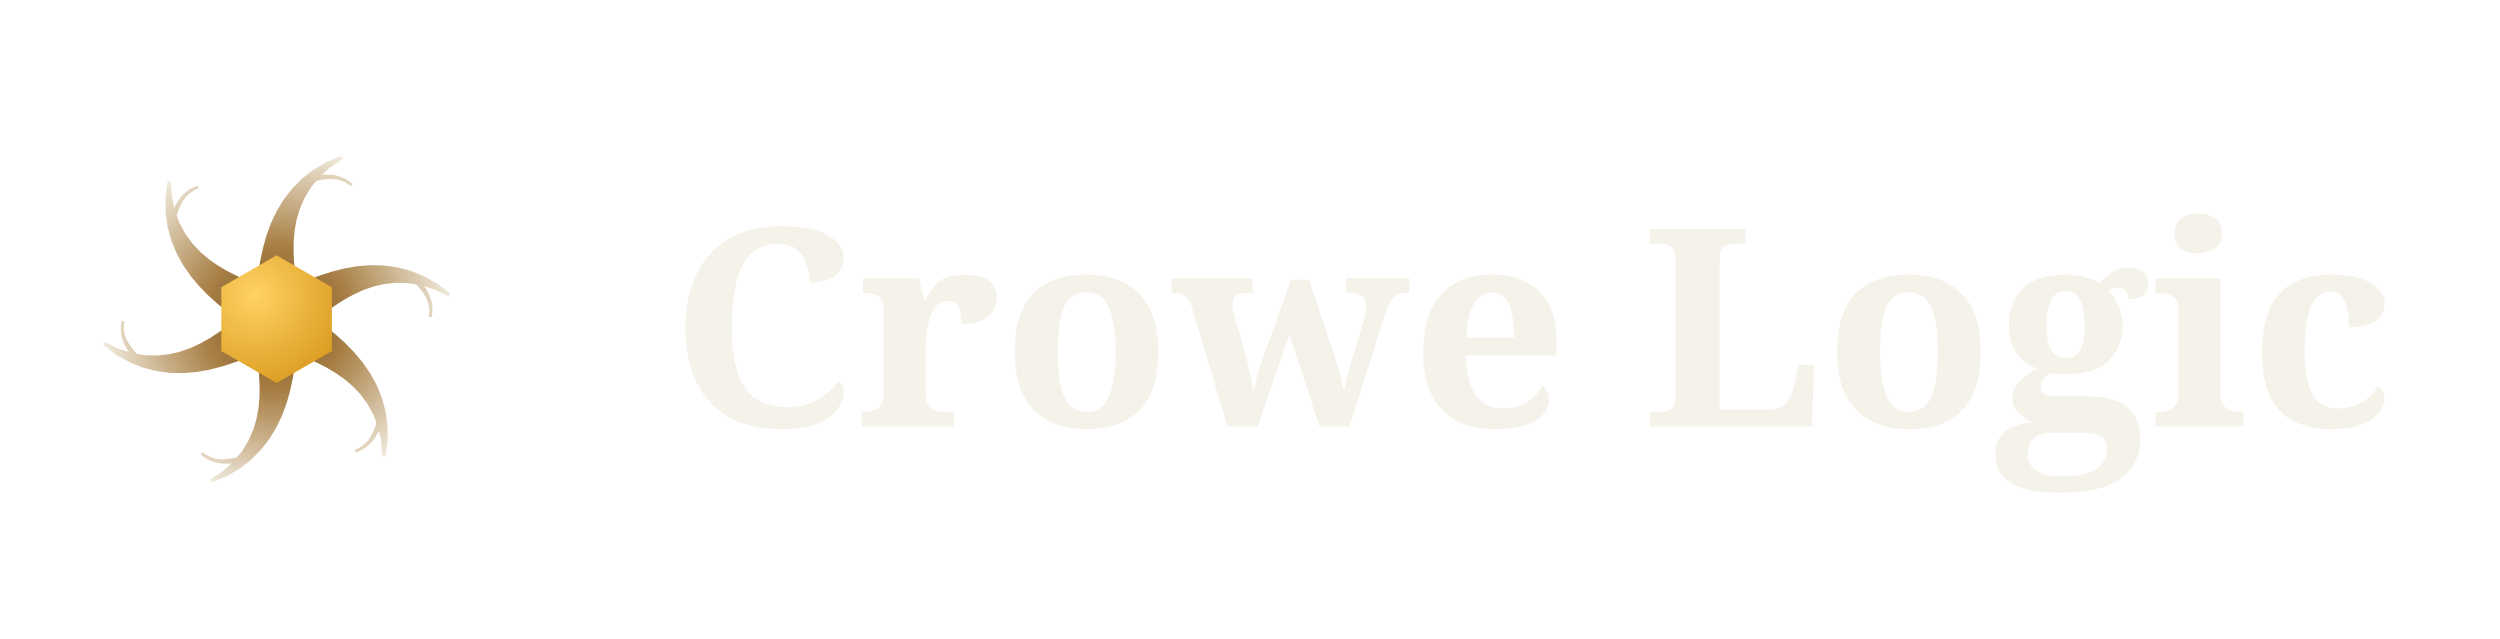
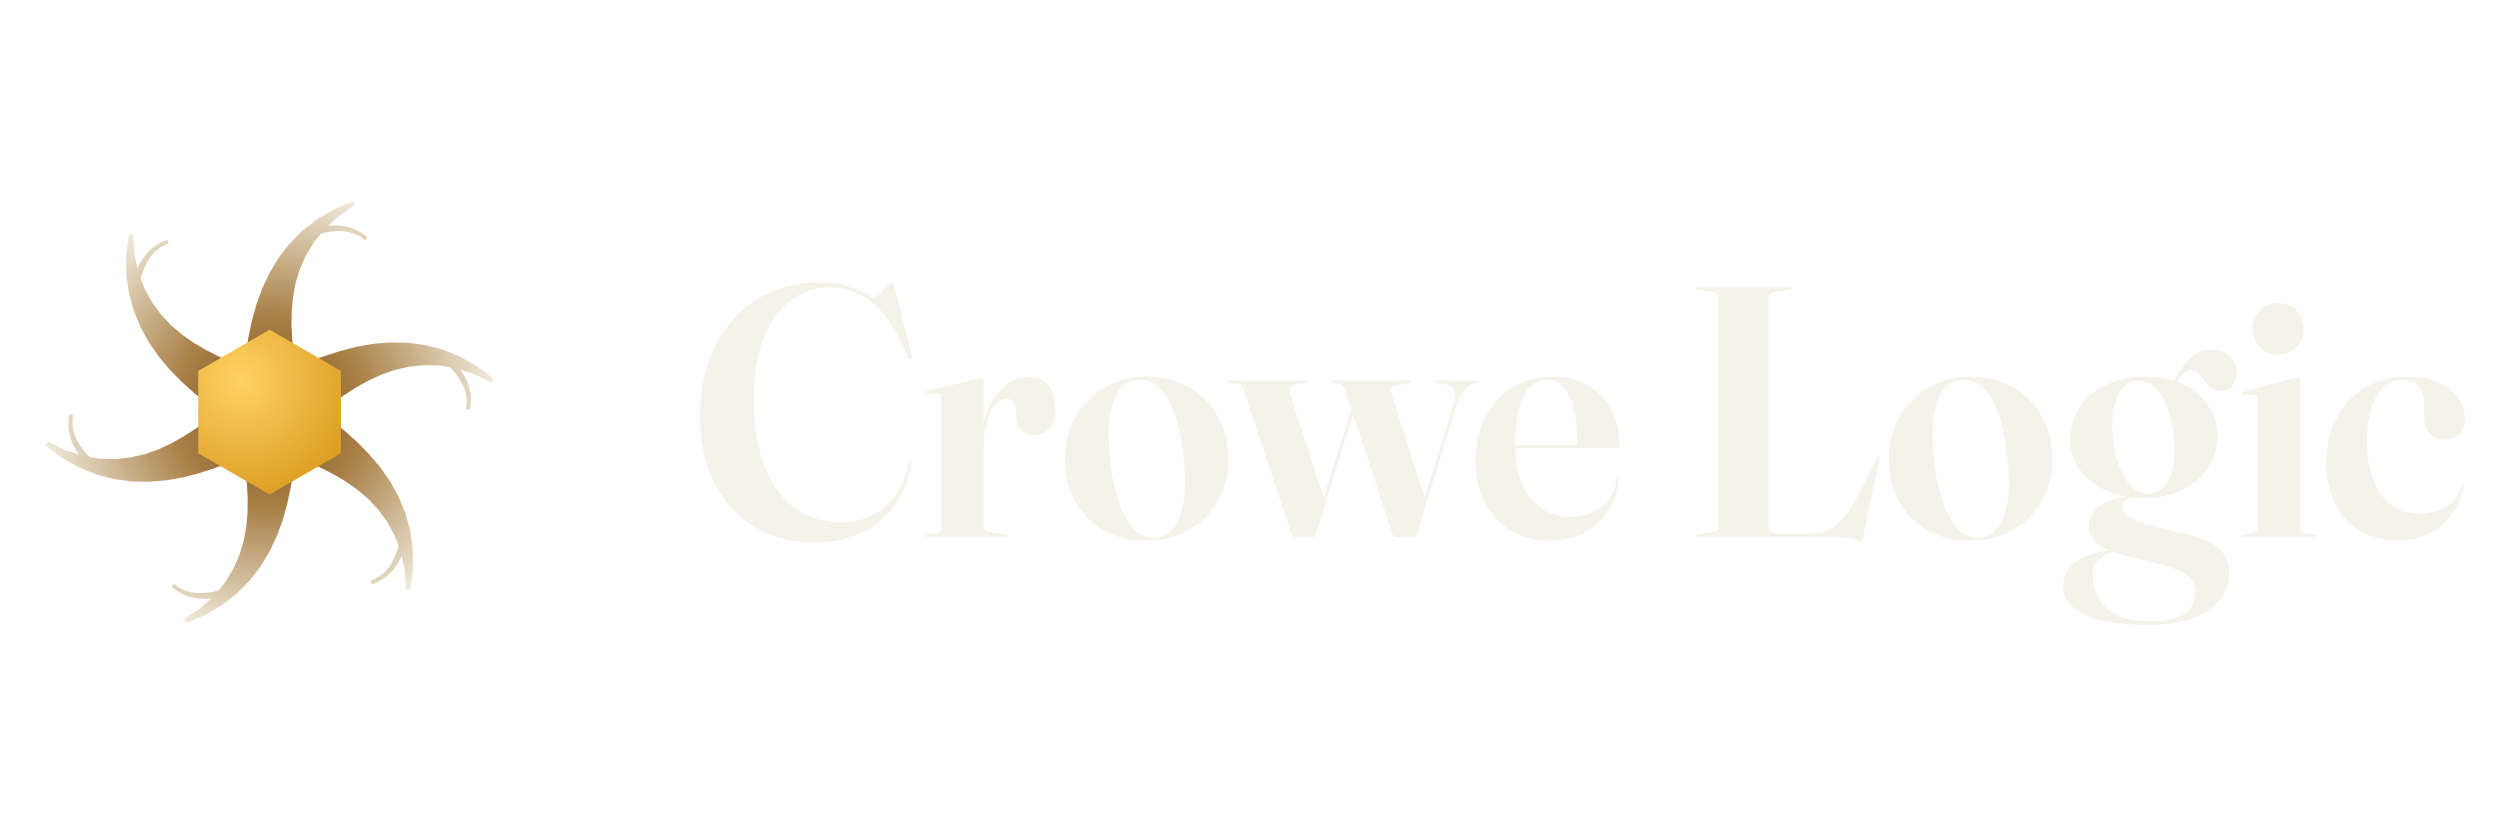
- <svg xmlns="http://www.w3.org/2000/svg" viewBox="0 0 470 120">
-   <g transform="translate(4 12) scale(0.8)">
+ <svg xmlns="http://www.w3.org/2000/svg" viewBox="0 0 364 120">
+   <g transform="translate(39.256 60) scale(0.8) translate(-60 -60)">
    <defs>
      <radialGradient id="ld-hy" gradientUnits="userSpaceOnUse" cx="60" cy="60" r="41">
        <stop offset="0.10" stop-color="#7E5A2A" />
        <stop offset="0.42" stop-color="#A87F45" />
        <stop offset="1" stop-color="#F0EADC" />
      </radialGradient>
      <radialGradient id="ld-co" gradientUnits="userSpaceOnUse" cx="54.9" cy="54.3" r="23.25">
        <stop offset="0" stop-color="#FFD264" />
        <stop offset="1" stop-color="#DA9A1E" />
      </radialGradient>
    </defs>
    <polygon points="64.70,52.05 64.37,49.36 64.12,46.76 63.99,44.19 64.02,41.64 64.25,39.09 64.72,36.55 65.49,34.01 66.60,31.48 68.11,29.00 70.07,26.61 72.53,24.37 75.55,22.34 75.17,21.63 71.72,23.08 68.64,24.90 65.93,27.02 63.59,29.39 61.61,31.96 59.98,34.68 58.65,37.50 57.60,40.39 56.79,43.32 56.17,46.24 55.69,49.14 55.30,51.95" fill="url(#ld-hy)" />
    <polygon points="67.95,27.83 68.75,27.63 69.54,27.45 70.33,27.29 71.11,27.16 71.90,27.08 72.70,27.05 73.49,27.09 74.29,27.21 75.09,27.43 75.88,27.74 76.66,28.17 77.42,28.74 77.83,28.23 77.06,27.58 76.23,27.06 75.38,26.65 74.50,26.35 73.62,26.16 72.74,26.05 71.87,26.02 71.01,26.05 70.15,26.13 69.32,26.24 68.49,26.37 67.67,26.52" fill="url(#ld-hy)" />
    <polygon points="69.24,60.09 71.40,58.47 73.52,56.95 75.68,55.55 77.91,54.30 80.23,53.22 82.67,52.36 85.25,51.76 87.99,51.46 90.90,51.52 93.95,52.03 97.13,53.04 100.39,54.63 100.81,53.95 97.83,51.69 94.72,49.93 91.53,48.64 88.31,47.80 85.09,47.38 81.92,47.32 78.81,47.58 75.78,48.12 72.84,48.88 70.00,49.80 67.25,50.83 64.62,51.91" fill="url(#ld-hy)" />
    <polygon points="91.83,50.80 92.40,51.39 92.96,51.98 93.49,52.59 94.00,53.20 94.46,53.85 94.88,54.52 95.25,55.23 95.54,55.99 95.75,56.78 95.88,57.62 95.89,58.51 95.78,59.46 96.43,59.55 96.60,58.57 96.65,57.59 96.57,56.64 96.39,55.74 96.12,54.88 95.77,54.06 95.36,53.29 94.91,52.56 94.41,51.86 93.90,51.19 93.37,50.54 92.83,49.90" fill="url(#ld-hy)" />
    <polygon points="64.54,68.05 67.03,69.10 69.41,70.19 71.70,71.36 73.89,72.66 75.98,74.13 77.95,75.81 79.77,77.75 81.40,79.97 82.79,82.52 83.88,85.42 84.59,88.67 84.84,92.30 85.64,92.32 86.11,88.61 86.08,85.03 85.60,81.62 84.72,78.42 83.48,75.42 81.94,72.64 80.16,70.08 78.18,67.73 76.05,65.56 73.83,63.56 71.56,61.70 69.32,59.95" fill="url(#ld-hy)" />
    <polygon points="83.88,82.97 83.66,83.76 83.42,84.54 83.17,85.30 82.88,86.05 82.56,86.77 82.19,87.47 81.75,88.14 81.25,88.77 80.66,89.36 80.00,89.88 79.24,90.34 78.36,90.72 78.60,91.33 79.54,90.98 80.41,90.53 81.19,89.99 81.89,89.38 82.50,88.72 83.03,88.01 83.49,87.27 83.90,86.51 84.26,85.73 84.58,84.95 84.88,84.16 85.16,83.38" fill="url(#ld-hy)" />
    <polygon points="55.30,67.95 55.63,70.64 55.88,73.24 56.01,75.81 55.98,78.36 55.75,80.91 55.28,83.45 54.51,85.99 53.40,88.52 51.89,91.00 49.93,93.39 47.47,95.63 44.45,97.66 44.83,98.37 48.28,96.92 51.36,95.10 54.07,92.98 56.41,90.61 58.39,88.04 60.02,85.32 61.35,82.50 62.40,79.61 63.21,76.68 63.83,73.76 64.31,70.86 64.70,68.05" fill="url(#ld-hy)" />
    <polygon points="52.05,92.17 51.25,92.37 50.46,92.55 49.67,92.71 48.89,92.84 48.10,92.92 47.30,92.95 46.51,92.91 45.71,92.79 44.91,92.57 44.12,92.26 43.34,91.83 42.58,91.26 42.17,91.77 42.94,92.42 43.77,92.94 44.62,93.35 45.50,93.65 46.38,93.84 47.26,93.95 48.13,93.98 48.99,93.95 49.85,93.87 50.68,93.76 51.51,93.63 52.33,93.48" fill="url(#ld-hy)" />
    <polygon points="50.76,59.91 48.60,61.53 46.48,63.05 44.32,64.45 42.09,65.70 39.77,66.78 37.33,67.64 34.75,68.24 32.01,68.54 29.10,68.48 26.05,67.97 22.87,66.96 19.61,65.37 19.19,66.05 22.17,68.31 25.28,70.07 28.47,71.36 31.69,72.20 34.91,72.62 38.08,72.68 41.19,72.42 44.22,71.88 47.16,71.12 50.00,70.20 52.75,69.17 55.38,68.09" fill="url(#ld-hy)" />
    <polygon points="28.17,69.20 27.60,68.61 27.04,68.02 26.51,67.41 26.00,66.80 25.54,66.15 25.12,65.48 24.75,64.77 24.46,64.01 24.25,63.22 24.12,62.38 24.11,61.49 24.22,60.54 23.57,60.45 23.40,61.43 23.35,62.41 23.43,63.36 23.61,64.26 23.88,65.12 24.23,65.94 24.64,66.71 25.09,67.44 25.59,68.14 26.10,68.81 26.63,69.46 27.17,70.10" fill="url(#ld-hy)" />
    <polygon points="55.46,51.95 52.97,50.90 50.59,49.81 48.30,48.64 46.11,47.34 44.02,45.87 42.05,44.19 40.23,42.25 38.60,40.03 37.21,37.48 36.12,34.58 35.41,31.33 35.16,27.70 34.36,27.68 33.89,31.39 33.92,34.97 34.40,38.38 35.28,41.58 36.52,44.58 38.06,47.36 39.84,49.92 41.82,52.27 43.95,54.44 46.17,56.44 48.44,58.30 50.68,60.05" fill="url(#ld-hy)" />
    <polygon points="36.12,37.03 36.34,36.24 36.58,35.46 36.83,34.70 37.12,33.95 37.44,33.23 37.81,32.53 38.25,31.86 38.75,31.23 39.34,30.64 40.00,30.12 40.76,29.66 41.64,29.28 41.40,28.67 40.46,29.02 39.59,29.47 38.81,30.01 38.11,30.62 37.50,31.28 36.97,31.99 36.51,32.73 36.10,33.49 35.74,34.27 35.42,35.05 35.12,35.84 34.84,36.62" fill="url(#ld-hy)" />
    <polygon points="60.00,45.00 72.99,52.50 72.99,67.50 60.00,75.00 47.01,67.50 47.01,52.50" fill="url(#ld-co)" />
  </g>
-   <text x="126" y="60" dominant-baseline="central" fill="#f5f2ea" font-family="Fraunces, Georgia, serif" font-weight="600" font-size="52" letter-spacing="0.2">Crowe Logic</text>
+   <g transform="translate(100.512 78.20) scale(0.52)">
+     <path d="M61.79 -20.61Q61.30 -15.91 59.15 -11.87Q57.01 -7.84 53.49 -4.84Q49.98 -1.84 45.30 -0.17Q40.62 1.50 35.08 1.50Q25.10 1.50 17.83 -2.96Q10.56 -7.42 6.62 -15.41Q2.68 -23.39 2.68 -34.00Q2.68 -42.24 5.10 -49.08Q7.51 -55.91 11.94 -60.89Q16.37 -65.87 22.49 -68.59Q28.62 -71.30 36.02 -71.30Q40.82 -71.30 44.07 -70.24Q47.32 -69.18 49.09 -68.10Q50.86 -67.03 51.24 -67.03Q51.81 -67.03 52.95 -68.09Q54.09 -69.15 55.15 -70.21Q56.21 -71.27 56.47 -71.27Q56.68 -71.27 56.83 -71.12Q56.98 -70.96 57.06 -70.53L62.01 -50.82Q62.11 -50.44 62.04 -50.20Q61.98 -49.95 61.66 -49.87Q61.37 -49.82 61.14 -50.00Q60.92 -50.18 60.73 -50.61Q58.03 -57.65 54.61 -61.88Q51.20 -66.10 47.26 -68.01Q43.33 -69.91 39.02 -69.91Q34.48 -69.91 30.63 -67.87Q26.78 -65.83 23.88 -61.87Q20.99 -57.92 19.39 -52.16Q17.80 -46.40 17.80 -38.93Q17.80 -27.39 20.88 -19.65Q23.96 -11.91 29.42 -8.02Q34.89 -4.13 42.02 -4.13Q49.49 -4.13 54.52 -8.50Q59.56 -12.88 61.17 -20.72Q61.25 -20.97 61.32 -21.08Q61.39 -21.20 61.53 -21.18Q61.70 -21.18 61.76 -21.01Q61.82 -20.84 61.79 -20.61ZM81.55 -24.96Q81.55 -31.54 83.45 -35.96Q85.36 -40.39 88.34 -42.63Q91.32 -44.88 94.53 -44.88Q98.25 -44.88 100.25 -42.56Q102.25 -40.24 102.25 -35.94Q102.25 -32.22 100.51 -30.40Q98.77 -28.58 96.16 -28.58Q93.73 -28.58 92.54 -29.94Q91.35 -31.29 91.23 -33.96L91.17 -35.54Q91.14 -37.08 90.54 -37.88Q89.94 -38.68 88.47 -38.68Q86.88 -38.68 85.43 -37.14Q83.99 -35.60 83.07 -32.48Q82.15 -29.36 82.15 -24.66ZM82.15 -43.86V-27.26V-3.06Q82.15 -2.49 82.48 -2.05Q82.81 -1.61 83.41 -1.48L88.35 -0.68Q88.63 -0.63 88.72 -0.55Q88.81 -0.47 88.81 -0.32Q88.81 -0.18 88.69 -0.09Q88.57 0.00 88.33 0.00H66.17Q65.95 0.00 65.81 -0.11Q65.67 -0.23 65.67 -0.34Q65.67 -0.47 65.84 -0.59Q66.01 -0.71 66.31 -0.76L69.01 -1.18Q69.67 -1.31 69.94 -1.67Q70.21 -2.04 70.21 -2.54V-39.42Q70.21 -39.75 70.08 -39.97Q69.94 -40.18 69.57 -40.18H66.17Q66.03 -40.18 65.91 -40.29Q65.79 -40.39 65.79 -40.50Q65.79 -40.65 65.91 -40.76Q66.03 -40.87 66.27 -40.92L80.63 -44.34Q81.00 -44.44 81.20 -44.47Q81.41 -44.50 81.61 -44.50Q81.91 -44.50 82.03 -44.30Q82.15 -44.10 82.15 -43.86ZM128.00 -44.88Q134.59 -44.88 139.68 -41.94Q144.78 -39.00 147.70 -33.78Q150.62 -28.57 150.62 -21.76Q150.62 -15.04 147.62 -9.91Q144.63 -4.79 139.40 -1.89Q134.17 1.00 127.40 1.00Q120.81 1.00 115.73 -1.88Q110.66 -4.76 107.78 -9.88Q104.90 -15.01 104.90 -21.76Q104.90 -28.50 107.86 -33.70Q110.81 -38.91 116.02 -41.89Q121.24 -44.88 128.00 -44.88ZM130.47 0.16Q133.55 -0.13 135.53 -2.83Q137.50 -5.53 138.18 -10.59Q138.86 -15.65 138.00 -22.96Q137.14 -30.33 135.34 -35.11Q133.53 -39.90 130.94 -42.11Q128.35 -44.33 125.10 -44.01Q121.91 -43.69 119.94 -40.94Q117.98 -38.19 117.39 -33.15Q116.80 -28.11 117.63 -20.88Q118.49 -13.67 120.32 -8.87Q122.15 -4.08 124.75 -1.81Q127.35 0.45 130.47 0.16ZM174.18 0.00H169.35Q168.96 0.00 168.73 -0.15Q168.50 -0.31 168.37 -0.70L154.96 -41.12Q154.70 -41.97 154.24 -42.34Q153.77 -42.71 152.98 -42.84L150.94 -43.21Q150.69 -43.27 150.59 -43.36Q150.50 -43.45 150.50 -43.56Q150.50 -43.75 150.61 -43.81Q150.72 -43.88 150.88 -43.88H172.48Q172.69 -43.88 172.79 -43.80Q172.90 -43.73 172.90 -43.54Q172.90 -43.43 172.79 -43.35Q172.69 -43.27 172.40 -43.19L169.76 -42.76Q168.34 -42.54 168.00 -41.75Q167.66 -40.97 168.07 -39.68L177.59 -10.22L175.10 -3.80L186.06 -39.06L186.91 -38.64L175.06 -0.60Q174.98 -0.31 174.74 -0.15Q174.50 0.00 174.18 0.00ZM202.44 0.00H197.59Q197.24 0.00 196.99 -0.19Q196.74 -0.37 196.61 -0.76L183.47 -40.84Q183.15 -41.87 182.73 -42.32Q182.31 -42.77 181.72 -42.86L180.15 -43.17Q179.84 -43.25 179.71 -43.34Q179.59 -43.43 179.59 -43.56Q179.59 -43.88 180.01 -43.88H201.35Q201.79 -43.88 201.79 -43.54Q201.79 -43.41 201.68 -43.32Q201.58 -43.23 201.27 -43.15L198.24 -42.51Q196.66 -42.19 196.35 -41.61Q196.04 -41.03 196.39 -39.94L205.94 -9.96L203.23 -3.36L213.73 -37.26Q214.49 -39.65 213.88 -41.03Q213.27 -42.41 211.38 -42.74L208.94 -43.19Q208.65 -43.27 208.54 -43.35Q208.44 -43.43 208.44 -43.56Q208.44 -43.75 208.55 -43.81Q208.66 -43.88 208.84 -43.88H220.16Q220.41 -43.88 220.51 -43.80Q220.62 -43.73 220.62 -43.54Q220.62 -43.41 220.51 -43.32Q220.41 -43.23 220.12 -43.15L218.93 -42.74Q217.56 -42.26 216.48 -40.85Q215.40 -39.44 214.68 -37.12L203.36 -0.68Q203.26 -0.33 203.02 -0.16Q202.78 0.00 202.44 0.00ZM260.18 -25.84Q260.18 -25.42 259.90 -25.15Q259.63 -24.88 259.06 -24.88H228.08V-25.76H247.46Q248.28 -25.76 248.28 -26.70Q248.28 -35.59 245.91 -39.84Q243.53 -44.10 240.16 -44.10Q237.35 -44.10 235.30 -42.17Q233.25 -40.25 232.11 -36.29Q230.98 -32.33 230.98 -26.26Q230.98 -15.95 235.30 -10.80Q239.62 -5.66 246.60 -5.66Q251.77 -5.66 255.32 -8.52Q258.88 -11.39 259.32 -16.28Q259.34 -16.49 259.43 -16.56Q259.53 -16.64 259.58 -16.64Q259.71 -16.64 259.81 -16.55Q259.92 -16.46 259.90 -16.18Q259.62 -11.26 257.04 -7.37Q254.47 -3.49 250.24 -1.24Q246.01 1.00 240.74 1.00Q234.56 1.00 229.87 -1.74Q225.18 -4.48 222.54 -9.46Q219.90 -14.44 219.90 -21.08Q219.90 -28.18 222.58 -33.54Q225.26 -38.91 230.14 -41.91Q235.03 -44.92 241.60 -44.92Q247.27 -44.92 251.43 -42.44Q255.60 -39.96 257.89 -35.65Q260.18 -31.34 260.18 -25.84ZM307.88 -69.30 303.84 -68.68Q302.88 -68.54 302.39 -68.22Q301.90 -67.90 301.90 -67.30V-3.00Q301.90 -1.89 302.53 -1.42Q303.16 -0.96 304.36 -0.96H313.70Q316.11 -0.96 318.33 -1.91Q320.55 -2.86 322.77 -5.34Q325.00 -7.83 327.35 -12.48L332.24 -22.18Q332.37 -22.42 332.49 -22.53Q332.61 -22.64 332.76 -22.58Q332.97 -22.55 333.02 -22.36Q333.08 -22.17 332.98 -21.80L328.32 0.30Q328.17 0.98 328.08 1.16Q327.99 1.34 327.86 1.34Q327.56 1.34 326.90 1.01Q326.25 0.67 325.21 0.34Q324.17 0.00 322.66 0.00H281.80Q281.56 0.00 281.44 -0.10Q281.32 -0.21 281.32 -0.32Q281.32 -0.61 281.92 -0.70L285.96 -1.32Q286.95 -1.48 287.43 -1.79Q287.90 -2.10 287.90 -2.70V-67.30Q287.90 -67.90 287.43 -68.22Q286.95 -68.54 285.96 -68.68L281.92 -69.30Q281.32 -69.39 281.32 -69.68Q281.32 -69.81 281.44 -69.91Q281.56 -70.00 281.80 -70.00H308.00Q308.24 -70.00 308.36 -69.91Q308.48 -69.81 308.48 -69.68Q308.48 -69.39 307.88 -69.30ZM358.70 -44.88Q365.29 -44.88 370.38 -41.94Q375.48 -39.00 378.40 -33.78Q381.32 -28.57 381.32 -21.76Q381.32 -15.04 378.32 -9.91Q375.33 -4.79 370.10 -1.89Q364.87 1.00 358.10 1.00Q351.51 1.00 346.43 -1.88Q341.36 -4.76 338.48 -9.88Q335.60 -15.01 335.60 -21.76Q335.60 -28.50 338.56 -33.70Q341.51 -38.91 346.72 -41.89Q351.94 -44.88 358.70 -44.88ZM361.17 0.16Q364.25 -0.13 366.23 -2.83Q368.20 -5.53 368.88 -10.59Q369.56 -15.65 368.70 -22.96Q367.84 -30.33 366.04 -35.11Q364.23 -39.90 361.64 -42.11Q359.05 -44.33 355.80 -44.01Q352.61 -43.69 350.64 -40.94Q348.68 -38.19 348.09 -33.15Q347.50 -28.11 348.33 -20.88Q349.19 -13.67 351.02 -8.87Q352.85 -4.08 355.45 -1.81Q358.05 0.45 361.17 0.16ZM414.23 -1.90Q408.53 -3.31 405.69 -4.31Q402.85 -5.32 401.90 -6.22Q400.95 -7.12 400.95 -8.28Q400.95 -9.40 401.75 -10.22Q402.55 -11.04 403.63 -11.40L403.65 -11.78Q399.17 -11.06 396.53 -9.82Q393.89 -8.57 392.74 -6.84Q391.59 -5.11 391.59 -2.94Q391.59 -0.52 393.10 1.11Q394.61 2.75 398.17 4.04Q401.73 5.33 407.87 6.72Q413.25 7.86 416.18 9.10Q419.11 10.35 420.24 11.91Q421.37 13.47 421.37 15.48Q421.37 18.17 419.95 19.98Q418.52 21.79 415.67 22.70Q412.83 23.60 408.55 23.60Q400.54 23.60 396.58 19.96Q392.63 16.32 392.63 10.38Q392.63 8.04 394.40 6.27Q396.17 4.50 399.59 3.84L399.51 3.30Q391.36 4.37 387.88 6.94Q384.39 9.52 384.39 13.66Q384.39 16.83 386.84 19.30Q389.28 21.77 394.50 23.17Q399.72 24.58 408.05 24.58Q418.95 24.58 424.90 20.59Q430.85 16.60 430.85 10.30Q430.85 7.05 429.42 4.78Q428.00 2.51 424.38 0.92Q420.77 -0.68 414.23 -1.90ZM414.85 -42.34 415.61 -42.46Q416.63 -44.47 417.74 -45.63Q418.85 -46.80 420.28 -46.80Q421.40 -46.80 422.24 -45.91Q423.09 -45.03 423.92 -43.86Q424.75 -42.69 425.77 -41.80Q426.79 -40.92 428.28 -40.92Q430.54 -40.92 431.72 -42.26Q432.91 -43.61 432.91 -45.94Q432.91 -48.80 431.10 -50.64Q429.29 -52.48 426.04 -52.48Q422.29 -52.48 419.73 -49.91Q417.18 -47.34 415.25 -43.22ZM427.61 -28.26Q427.61 -32.74 425.19 -36.53Q422.78 -40.32 418.29 -42.62Q413.81 -44.92 407.63 -44.92Q401.06 -44.92 396.29 -42.58Q391.52 -40.24 388.95 -36.23Q386.37 -32.23 386.37 -27.18Q386.37 -22.71 388.96 -19.01Q391.54 -15.32 396.20 -13.11Q400.87 -10.90 407.13 -10.90Q412.95 -10.90 417.59 -13.16Q422.23 -15.42 424.92 -19.34Q427.61 -23.27 427.61 -28.26ZM405.03 -43.86Q409.02 -44.04 411.86 -39.68Q414.70 -35.33 415.36 -27.70Q416.02 -20.63 414.08 -16.44Q412.13 -12.26 408.61 -12.08Q406.05 -11.96 403.85 -13.93Q401.65 -15.89 400.19 -19.56Q398.74 -23.22 398.29 -28.22Q397.87 -32.87 398.63 -36.35Q399.40 -39.83 401.07 -41.78Q402.74 -43.74 405.03 -43.86ZM450.74 -44.22V-2.76Q450.74 -2.10 451.02 -1.70Q451.31 -1.31 451.94 -1.18L454.68 -0.71Q454.99 -0.68 455.09 -0.57Q455.20 -0.47 455.20 -0.32Q455.20 -0.18 455.09 -0.09Q454.99 0.00 454.78 0.00H434.64Q434.50 0.00 434.38 -0.09Q434.26 -0.18 434.26 -0.32Q434.26 -0.43 434.37 -0.52Q434.47 -0.62 434.74 -0.67L437.60 -1.18Q438.26 -1.31 438.53 -1.70Q438.80 -2.10 438.80 -2.72V-39.24Q438.80 -39.54 438.65 -39.71Q438.50 -39.88 438.13 -39.88H434.88Q434.65 -39.88 434.55 -39.99Q434.44 -40.09 434.44 -40.23Q434.44 -40.41 434.56 -40.49Q434.68 -40.57 434.86 -40.62L449.19 -44.61Q449.65 -44.74 449.82 -44.77Q450.00 -44.80 450.20 -44.80Q450.47 -44.80 450.60 -44.63Q450.74 -44.46 450.74 -44.22ZM444.53 -51.11Q441.38 -51.11 439.41 -53.20Q437.44 -55.29 437.44 -58.31Q437.44 -61.35 439.43 -63.44Q441.42 -65.53 444.53 -65.53Q447.71 -65.53 449.73 -63.43Q451.76 -61.33 451.76 -58.31Q451.76 -55.29 449.72 -53.20Q447.69 -51.11 444.53 -51.11ZM496.88 -33.14Q496.88 -30.49 495.37 -28.89Q493.87 -27.28 491.24 -27.28Q488.56 -27.28 487.00 -28.94Q485.44 -30.59 485.44 -33.70V-37.34Q485.44 -40.48 483.78 -42.27Q482.12 -44.06 479.25 -44.06Q476.28 -44.06 474.07 -41.94Q471.86 -39.83 470.66 -35.95Q469.47 -32.08 469.47 -26.78Q469.47 -20.20 471.35 -15.67Q473.24 -11.14 476.51 -8.82Q479.79 -6.50 483.95 -6.50Q488.52 -6.50 491.76 -8.54Q495.00 -10.59 496.16 -14.94Q496.21 -15.13 496.30 -15.21Q496.40 -15.29 496.51 -15.26Q496.64 -15.23 496.69 -15.11Q496.75 -14.99 496.70 -14.80Q495.73 -9.78 493.16 -6.27Q490.59 -2.76 486.72 -0.91Q482.86 0.94 477.92 0.94Q472.27 0.94 467.79 -1.56Q463.31 -4.05 460.71 -8.95Q458.11 -13.84 458.11 -21.02Q458.11 -27.83 460.92 -33.22Q463.73 -38.61 468.70 -41.76Q473.68 -44.92 480.19 -44.92Q485.61 -44.92 489.31 -43.36Q493.02 -41.81 494.95 -39.14Q496.88 -36.48 496.88 -33.14Z" fill="#f5f2ea" />
+   </g>
</svg>
